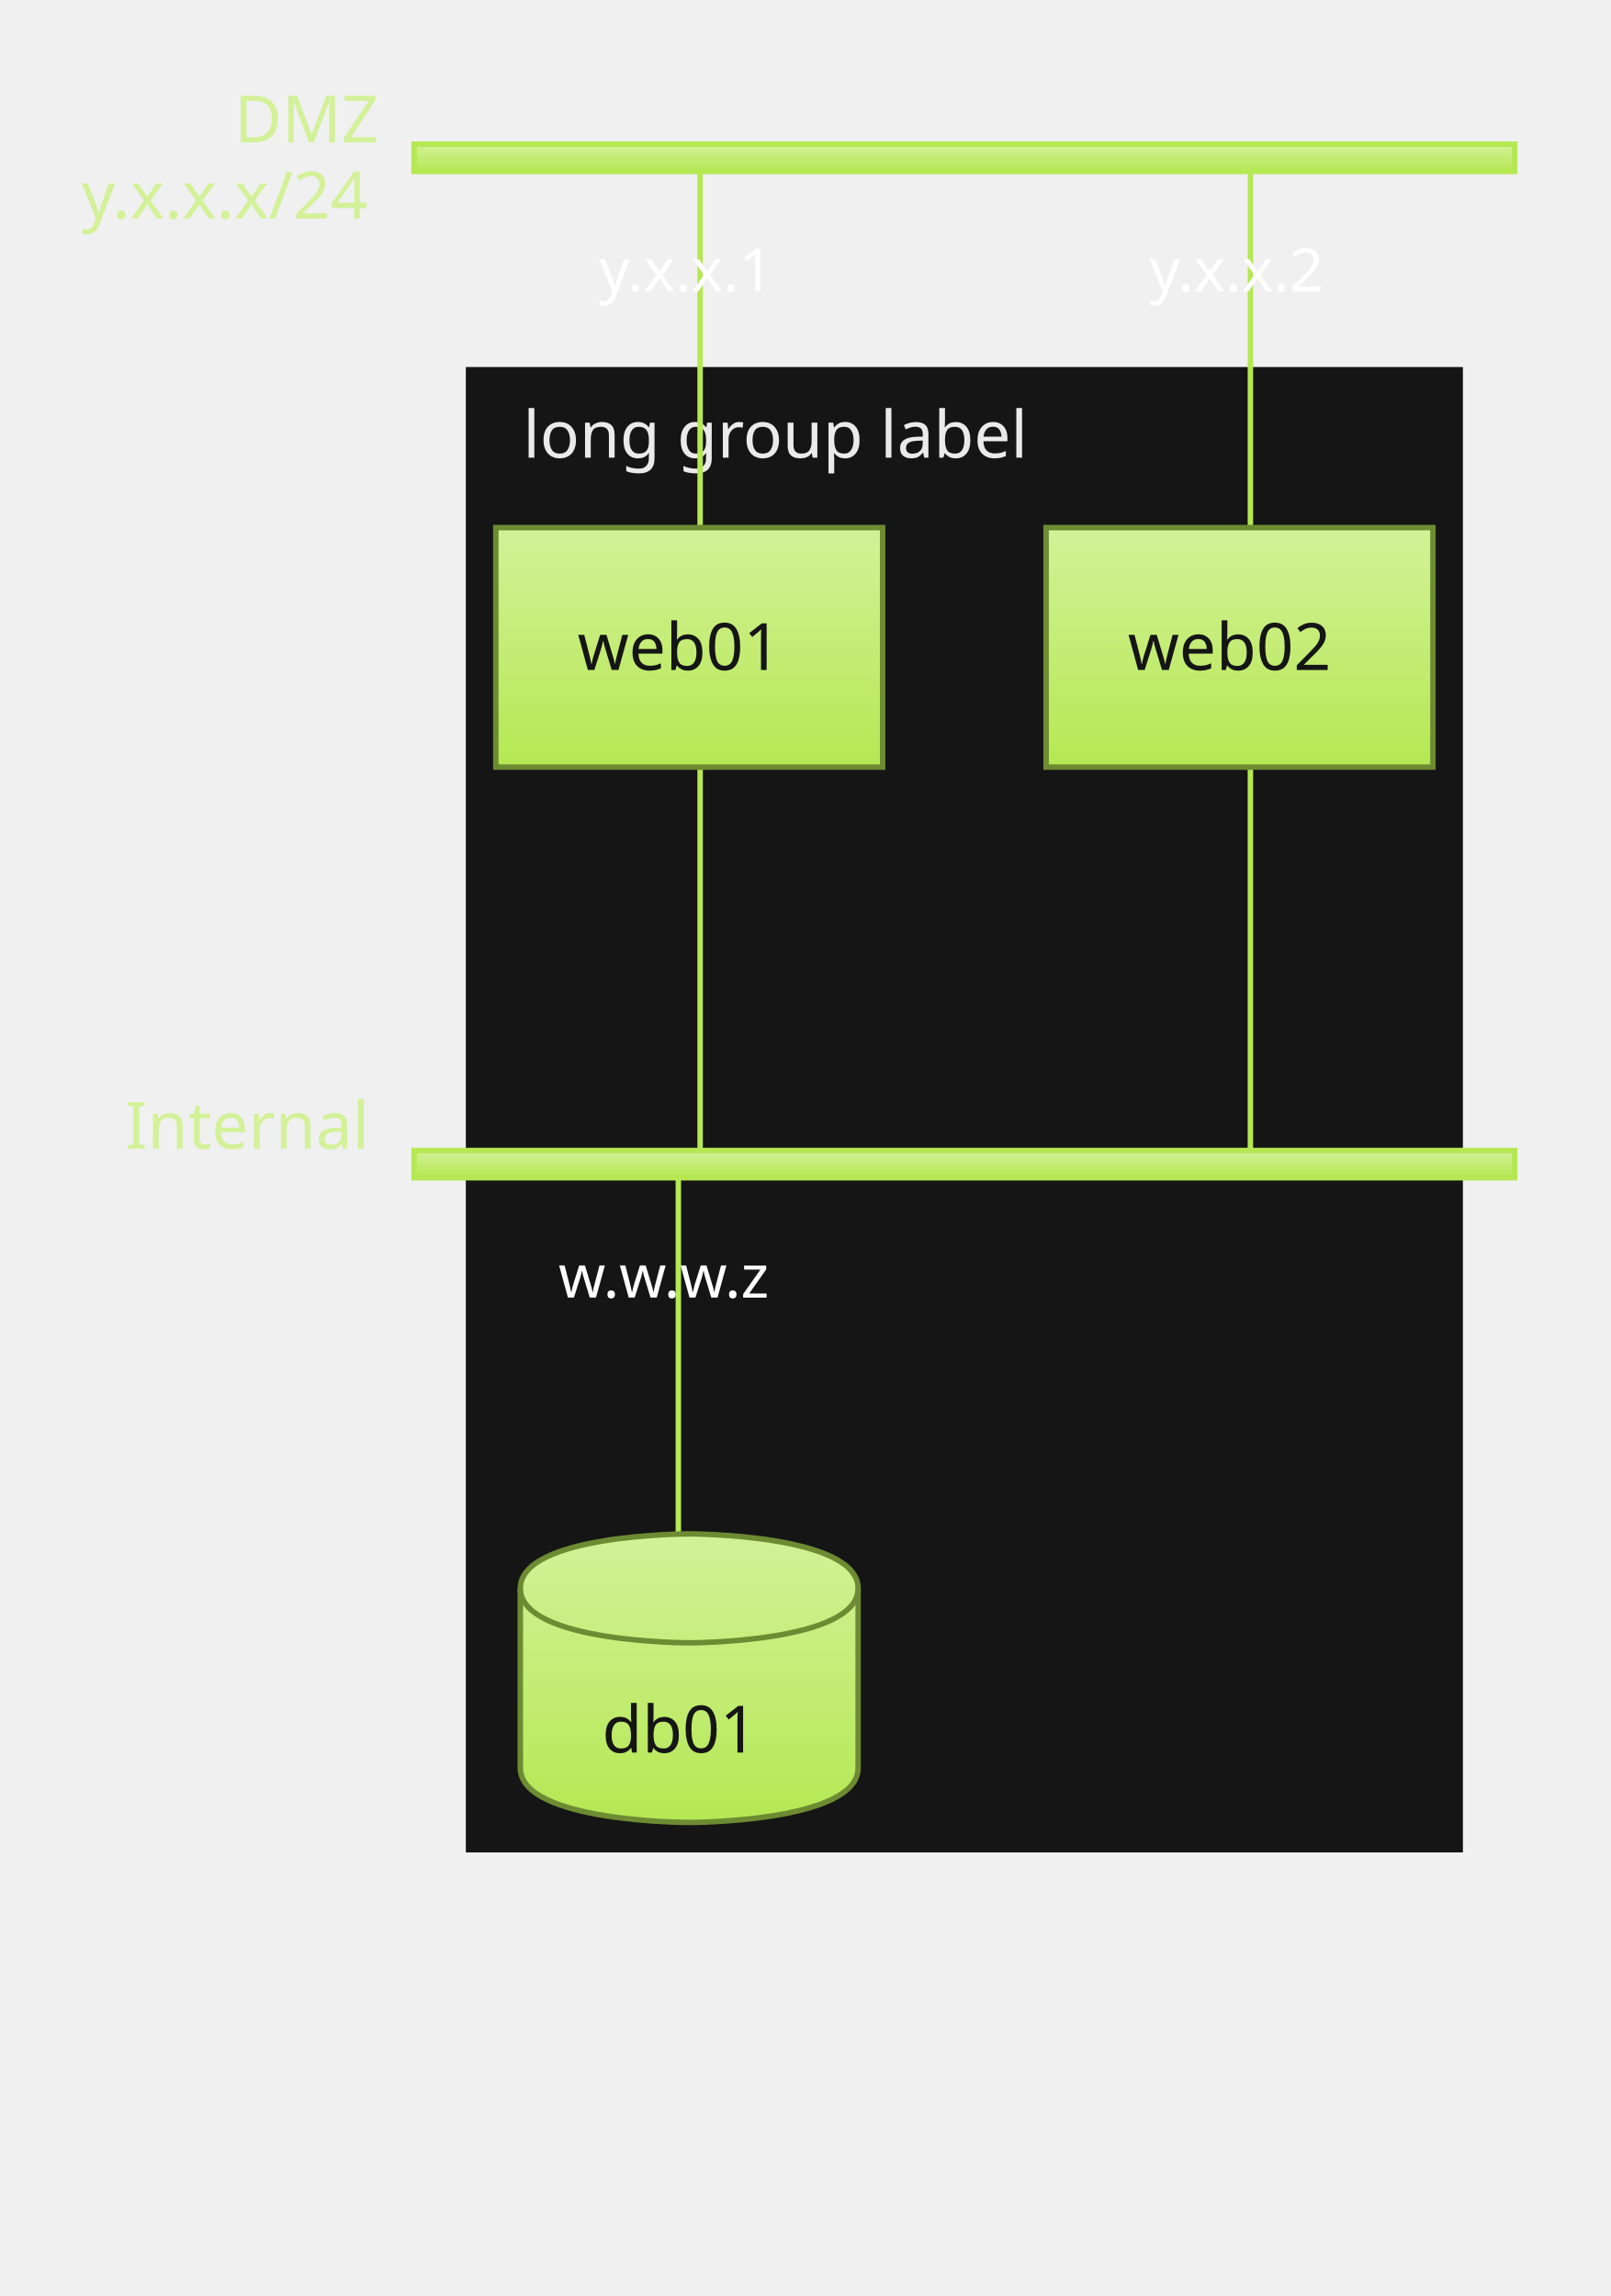
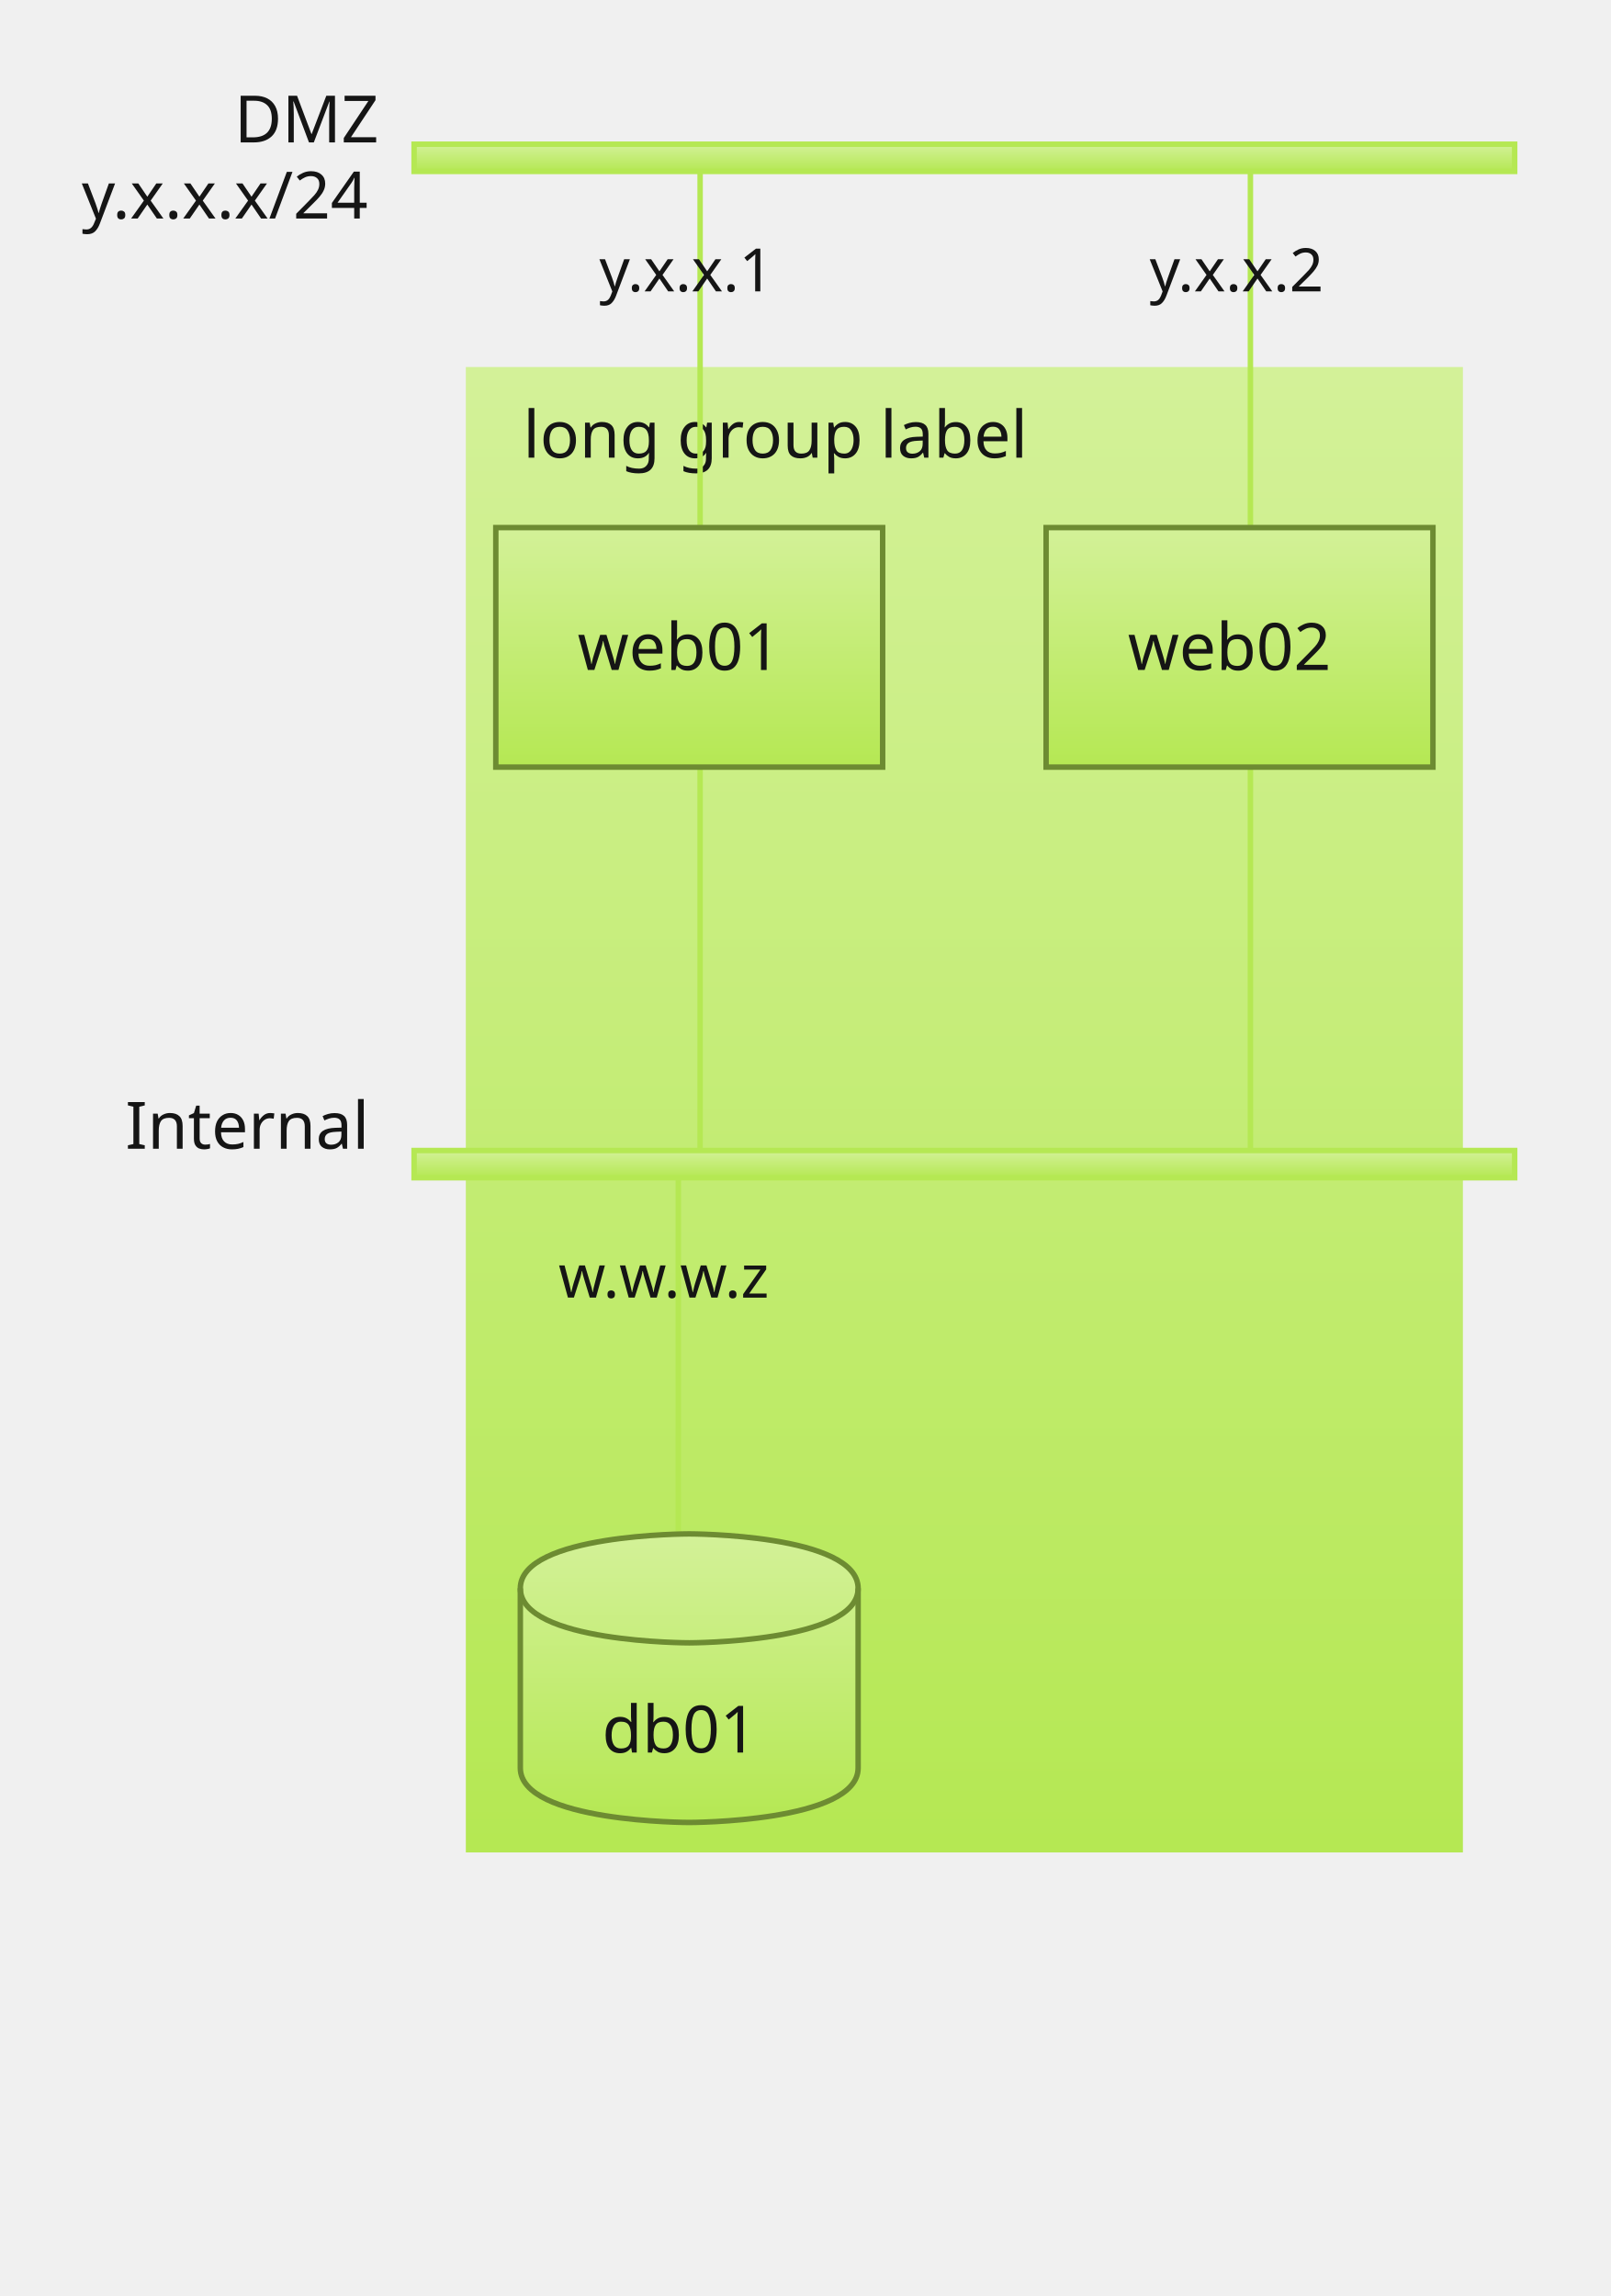
<svg xmlns="http://www.w3.org/2000/svg" contentScriptType="application/ecmascript" contentStyleType="text/css" height="439.583px" preserveAspectRatio="none" style="width:308px;height:439px;background:#00000000;" version="1.1" viewBox="0 0 308 439" width="308.333px" zoomAndPan="magnify">
  <defs>
-     <linearGradient id="g1q97emz1nxb5y0" x1="50%" x2="50%" y1="0%" y2="100%">
+     <linearGradient id="gri7jajjbqj9q0" x1="50%" x2="50%" y1="0%" y2="100%">
      <stop offset="0%" stop-color="#D3F198" />
      <stop offset="100%" stop-color="#B5E853" />
    </linearGradient>
  </defs>
  <g>
-     <text fill="#D3F198" font-family="&quot;Verdana&quot;" font-size="12.5" lengthAdjust="spacing" textLength="29.167" x="44.792" y="27.228">DMZ</text>
-     <text fill="#D3F198" font-family="&quot;Verdana&quot;" font-size="12.5" lengthAdjust="spacing" textLength="58.333" x="15.625" y="41.779">y.x.x.x/24</text>
-     <text fill="#D3F198" font-family="&quot;Verdana&quot;" font-size="12.5" lengthAdjust="spacing" textLength="50" x="23.958" y="219.635">Internal</text>
-     <rect fill="#151515" height="282.967" style="stroke:#151515;stroke-width:1.042;" width="189.583" x="89.583" y="70.699" />
-     <text fill="#EAEAEA" font-family="&quot;Verdana&quot;" font-size="12.5" lengthAdjust="spacing" textLength="106.25" x="100" y="87.51">long group label</text>
-     <rect fill="url(#g1q97emz1nxb5y0)" height="5.208" style="stroke:#B5E853;stroke-width:1.042;" width="210.417" x="79.167" y="27.572" />
-     <rect fill="url(#g1q97emz1nxb5y0)" height="5.208" style="stroke:#B5E853;stroke-width:1.042;" width="210.417" x="79.167" y="219.979" />
+     <text fill="#151515" font-family="&quot;Verdana&quot;" font-size="12.5" lengthAdjust="spacing" textLength="29.167" x="44.792" y="27.228">DMZ</text>
+     <text fill="#151515" font-family="&quot;Verdana&quot;" font-size="12.5" lengthAdjust="spacing" textLength="58.333" x="15.625" y="41.779">y.x.x.x/24</text>
+     <text fill="#151515" font-family="&quot;Verdana&quot;" font-size="12.5" lengthAdjust="spacing" textLength="50" x="23.958" y="219.635">Internal</text>
+     <rect fill="url(#gri7jajjbqj9q0)" height="282.967" style="stroke:url(#gri7jajjbqj9q0);stroke-width:1.042;" width="189.583" x="89.583" y="70.699" />
+     <text fill="#151515" font-family="&quot;Verdana&quot;" font-size="12.5" lengthAdjust="spacing" textLength="106.25" x="100" y="87.51">long group label</text>
+     <rect fill="url(#gri7jajjbqj9q0)" height="5.208" style="stroke:#B5E853;stroke-width:1.042;" width="210.417" x="79.167" y="27.572" />
+     <rect fill="url(#gri7jajjbqj9q0)" height="5.208" style="stroke:#B5E853;stroke-width:1.042;" width="210.417" x="79.167" y="219.979" />
    <path d="M133.854,32.78 L133.854,100.875 " fill="none" style="stroke:#B5E853;stroke-width:1.042;" />
-     <text fill="#FFFFFF" font-family="&quot;Verdana&quot;" font-size="11.458" lengthAdjust="spacing" textLength="38.542" x="114.583" y="55.706">y.x.x.1</text>
+     <text fill="#151515" font-family="&quot;Verdana&quot;" font-size="11.458" lengthAdjust="spacing" textLength="38.542" x="114.583" y="55.706">y.x.x.1</text>
    <path d="M133.854,146.676 L133.854,219.979 " fill="none" style="stroke:#B5E853;stroke-width:1.042;" />
    <path d="M239.062,32.78 L239.062,100.875 " fill="none" style="stroke:#B5E853;stroke-width:1.042;" />
-     <text fill="#FFFFFF" font-family="&quot;Verdana&quot;" font-size="11.458" lengthAdjust="spacing" textLength="38.542" x="219.792" y="55.706">y.x.x.2</text>
+     <text fill="#151515" font-family="&quot;Verdana&quot;" font-size="11.458" lengthAdjust="spacing" textLength="38.542" x="219.792" y="55.706">y.x.x.2</text>
    <path d="M239.062,146.676 L239.062,219.979 " fill="none" style="stroke:#B5E853;stroke-width:1.042;" />
    <path d="M129.688,225.187 L129.688,293.282 " fill="none" style="stroke:#B5E853;stroke-width:1.042;" />
-     <text fill="#FFFFFF" font-family="&quot;Verdana&quot;" font-size="11.458" lengthAdjust="spacing" textLength="45.833" x="106.771" y="248.113">w.w.w.z</text>
-     <rect fill="url(#g1q97emz1nxb5y0)" height="45.801" style="stroke:#6D8B32;stroke-width:1.042;" width="73.958" x="94.792" y="100.875" />
+     <text fill="#151515" font-family="&quot;Verdana&quot;" font-size="11.458" lengthAdjust="spacing" textLength="45.833" x="106.771" y="248.113">w.w.w.z</text>
+     <rect fill="url(#gri7jajjbqj9q0)" height="45.801" style="stroke:#6D8B32;stroke-width:1.042;" width="73.958" x="94.792" y="100.875" />
    <text fill="#151515" font-family="&quot;Verdana&quot;" font-size="12.5" lengthAdjust="spacing" textLength="42.708" x="110.417" y="128.103">web01</text>
-     <rect fill="url(#g1q97emz1nxb5y0)" height="45.801" style="stroke:#6D8B32;stroke-width:1.042;" width="73.958" x="200" y="100.875" />
+     <rect fill="url(#gri7jajjbqj9q0)" height="45.801" style="stroke:#6D8B32;stroke-width:1.042;" width="73.958" x="200" y="100.875" />
    <text fill="#151515" font-family="&quot;Verdana&quot;" font-size="12.5" lengthAdjust="spacing" textLength="42.708" x="215.625" y="128.103">web02</text>
-     <path d="M99.479,303.699 C99.479,293.282 131.771,293.282 131.771,293.282 C131.771,293.282 164.062,293.282 164.062,303.699 L164.062,338.041 C164.062,348.458 131.771,348.458 131.771,348.458 C131.771,348.458 99.479,348.458 99.479,338.041 L99.479,303.699 " fill="url(#g1q97emz1nxb5y0)" style="stroke:#6D8B32;stroke-width:1.042;" />
+     <path d="M99.479,303.699 C99.479,293.282 131.771,293.282 131.771,293.282 C131.771,293.282 164.062,293.282 164.062,303.699 L164.062,338.041 C164.062,348.458 131.771,348.458 131.771,348.458 C131.771,348.458 99.479,348.458 99.479,338.041 L99.479,303.699 " fill="url(#gri7jajjbqj9q0)" style="stroke:#6D8B32;stroke-width:1.042;" />
    <path d="M99.479,303.699 C99.479,314.115 131.771,314.115 131.771,314.115 C131.771,314.115 164.062,314.115 164.062,303.699 " fill="none" style="stroke:#6D8B32;stroke-width:1.042;" />
    <text fill="#151515" font-family="&quot;Verdana&quot;" font-size="12.5" lengthAdjust="spacing" textLength="33.333" x="115.104" y="335.093">db01</text>
  </g>
</svg>
